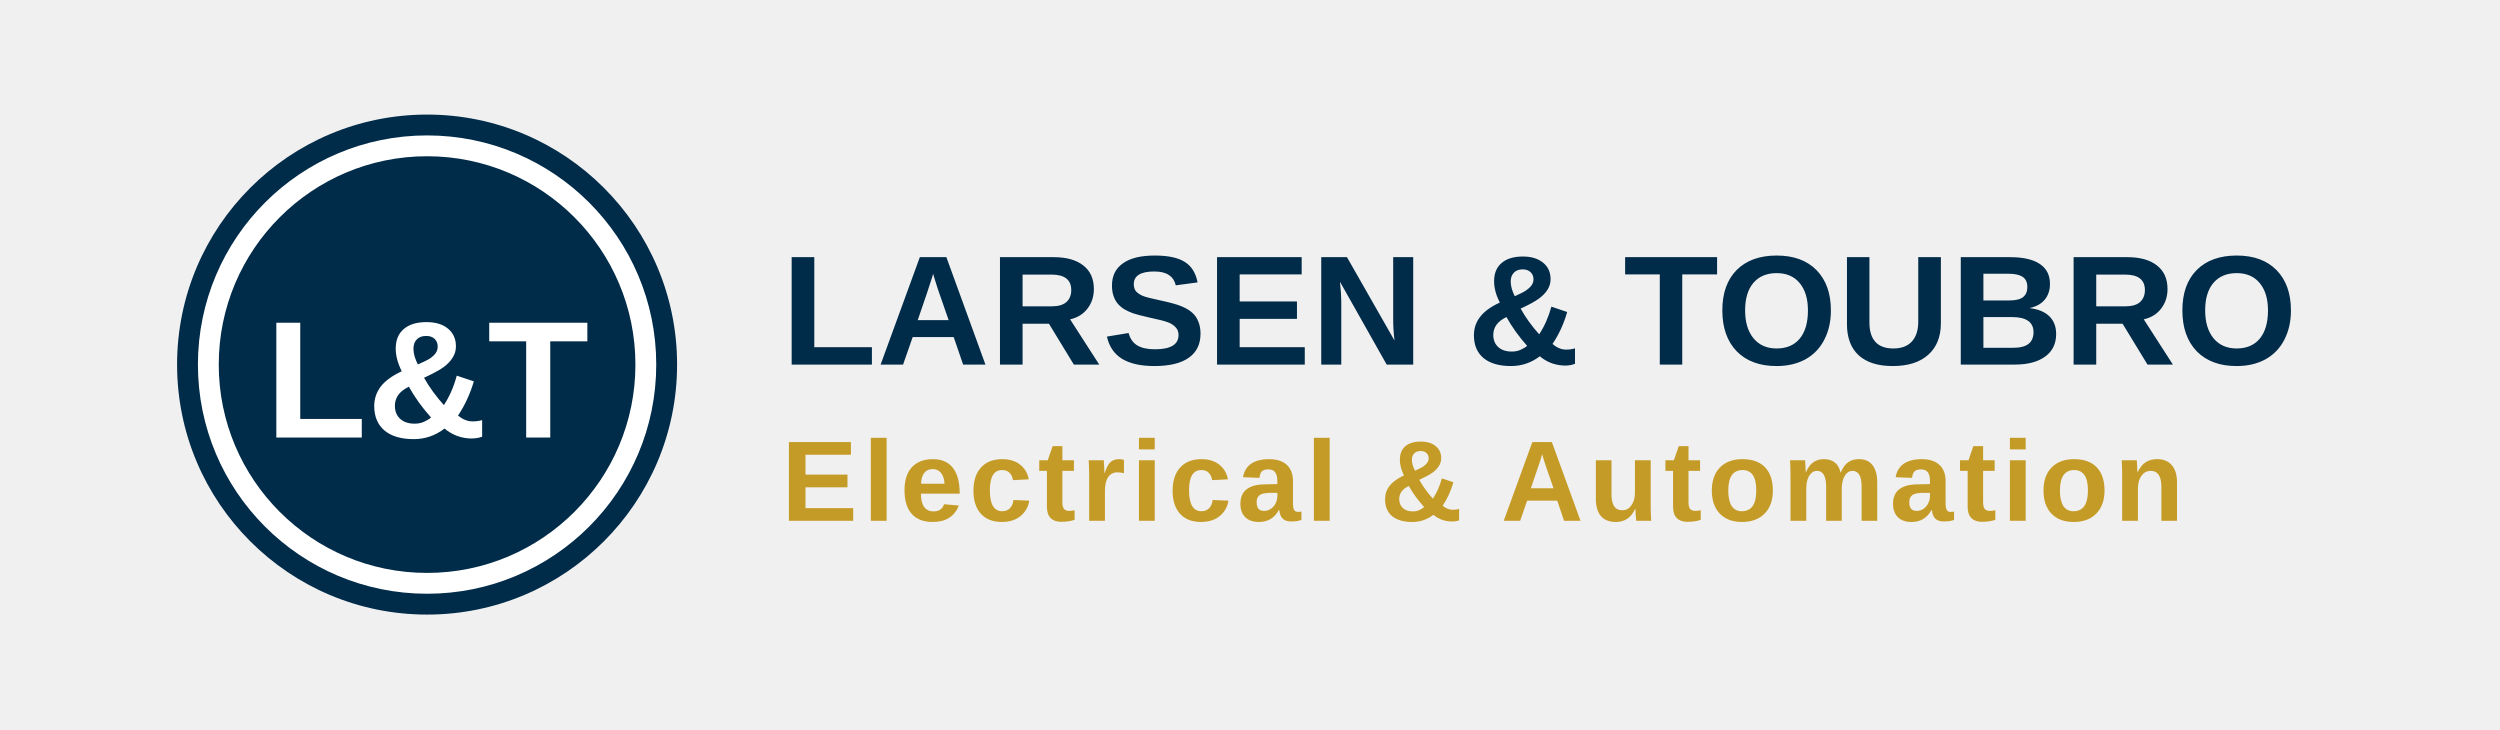
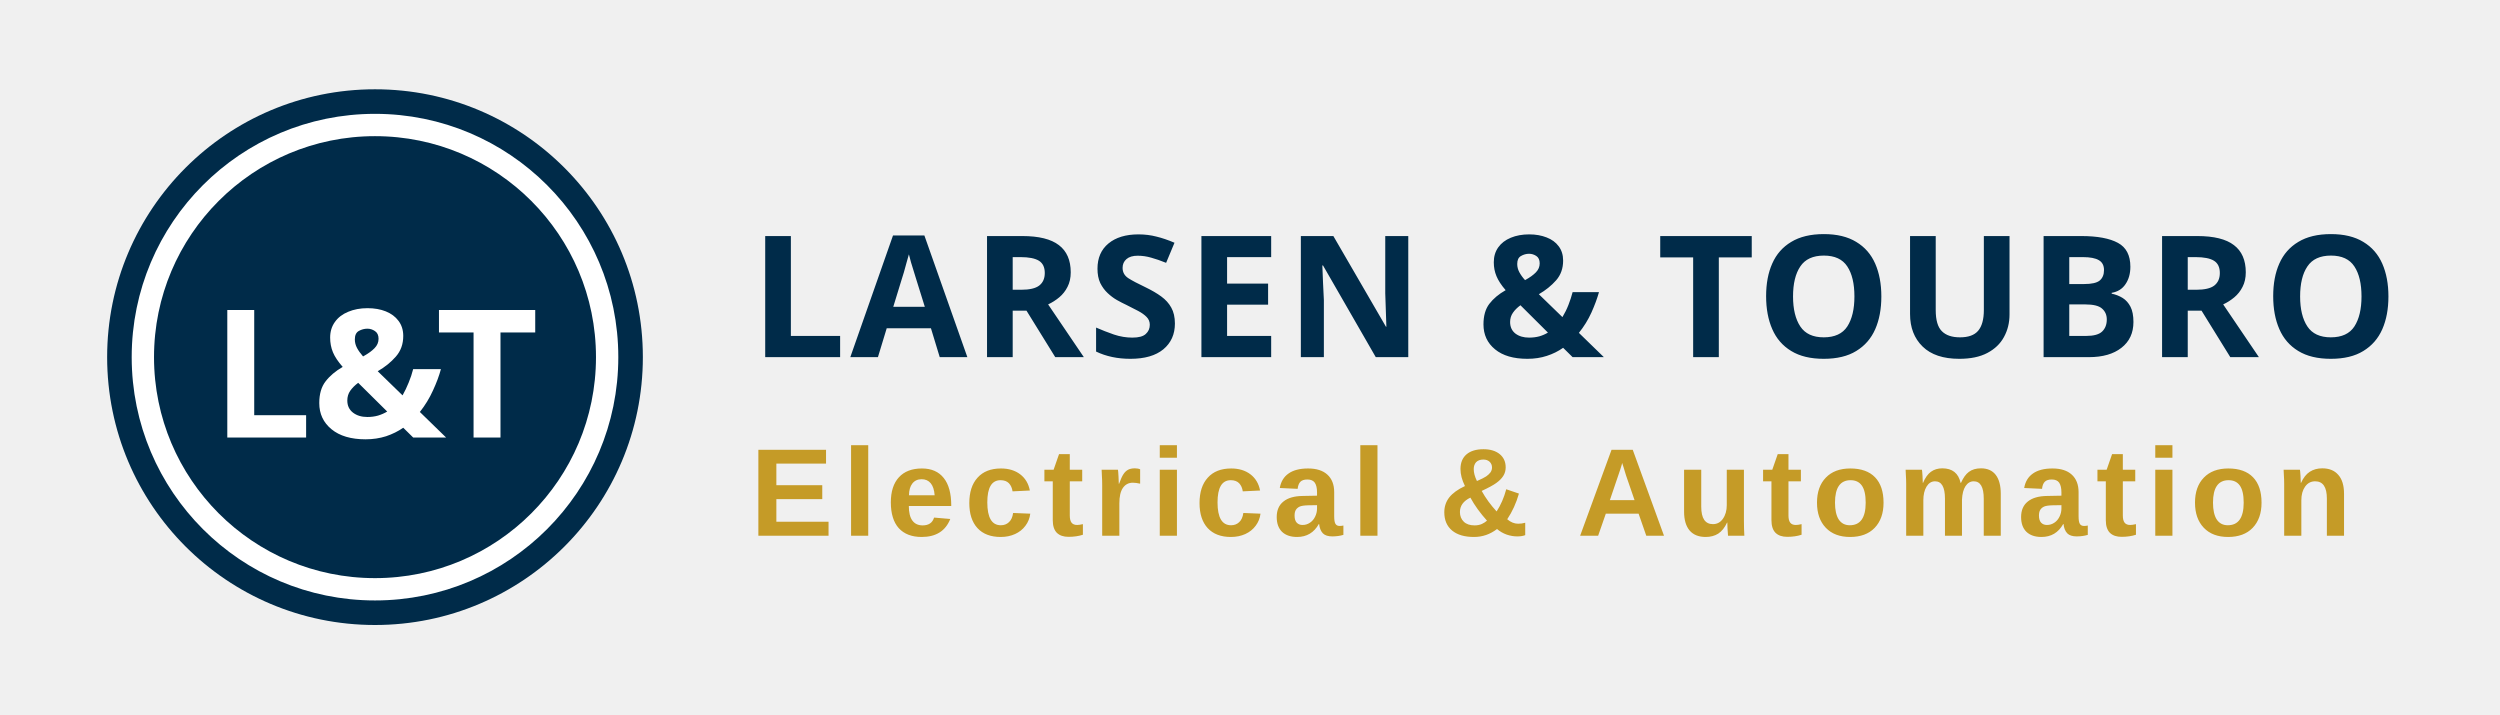
- <svg xmlns="http://www.w3.org/2000/svg" viewBox="0 0 240 70" width="240" height="70">
+ <svg xmlns="http://www.w3.org/2000/svg" viewBox="0 0 280 80" width="100%" height="100%">
  <rect width="100%" height="100%" fill="transparent" />
-   <g transform="translate(15, 10)">
-     <circle cx="26" cy="25" r="24" fill="#002B49" />
-     <circle cx="26" cy="25" r="21" fill="none" stroke="#FFFFFF" stroke-width="2" />
-     <text x="26" y="32" font-family="Arial, sans-serif" font-size="16" font-weight="900" fill="#FFFFFF" text-anchor="middle">L&amp;T</text>
-     <text x="60" y="25" font-family="Arial, sans-serif" font-size="15" font-weight="800" fill="#002B49">LARSEN &amp; TOUBRO</text>
-     <text x="60" y="40" font-family="Arial, sans-serif" font-size="11" font-weight="700" fill="#C59B27" letter-spacing="0.5">Electrical &amp; Automation</text>
+   <g transform="translate(10, 8)">
+     <circle cx="32" cy="32" r="30" fill="#002B49" />
+     <circle cx="32" cy="32" r="26" fill="none" stroke="#FFFFFF" stroke-width="2.5" />
+     <text x="32" y="41" font-family="Arial Black, sans-serif" font-size="20" font-weight="900" fill="#FFFFFF" text-anchor="middle">L&amp;T</text>
+     <text x="74" y="32" font-family="Arial Black, sans-serif" font-size="19" font-weight="900" fill="#002B49" letter-spacing="0.5">LARSEN &amp; TOUBRO</text>
+     <text x="74" y="52" font-family="Arial, sans-serif" font-size="14" font-weight="800" fill="#C59B27" letter-spacing="1">Electrical &amp; Automation</text>
  </g>
</svg>
